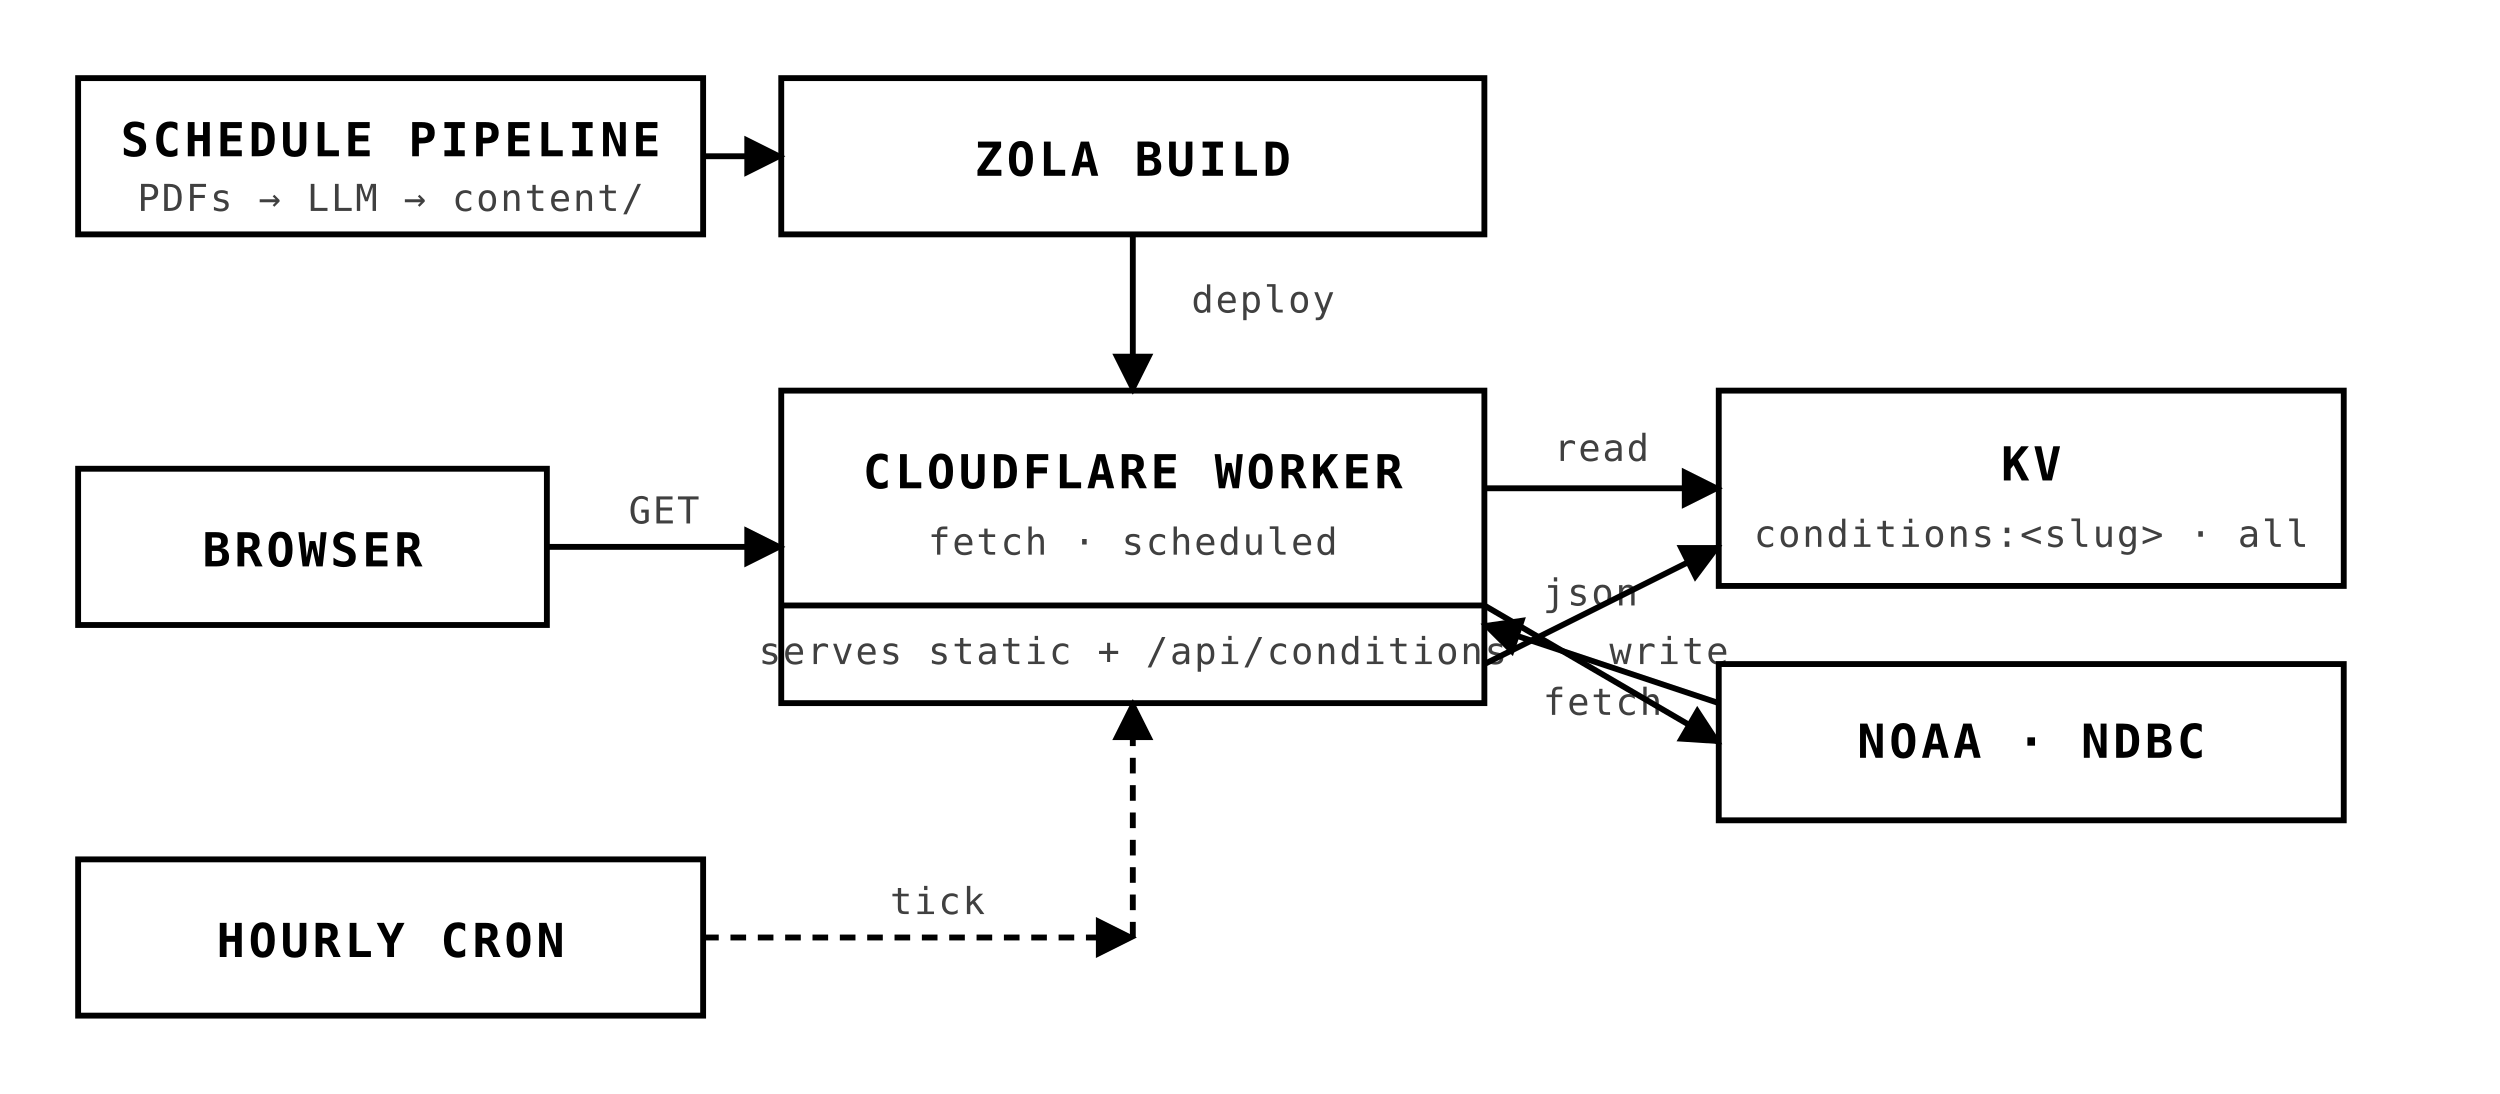
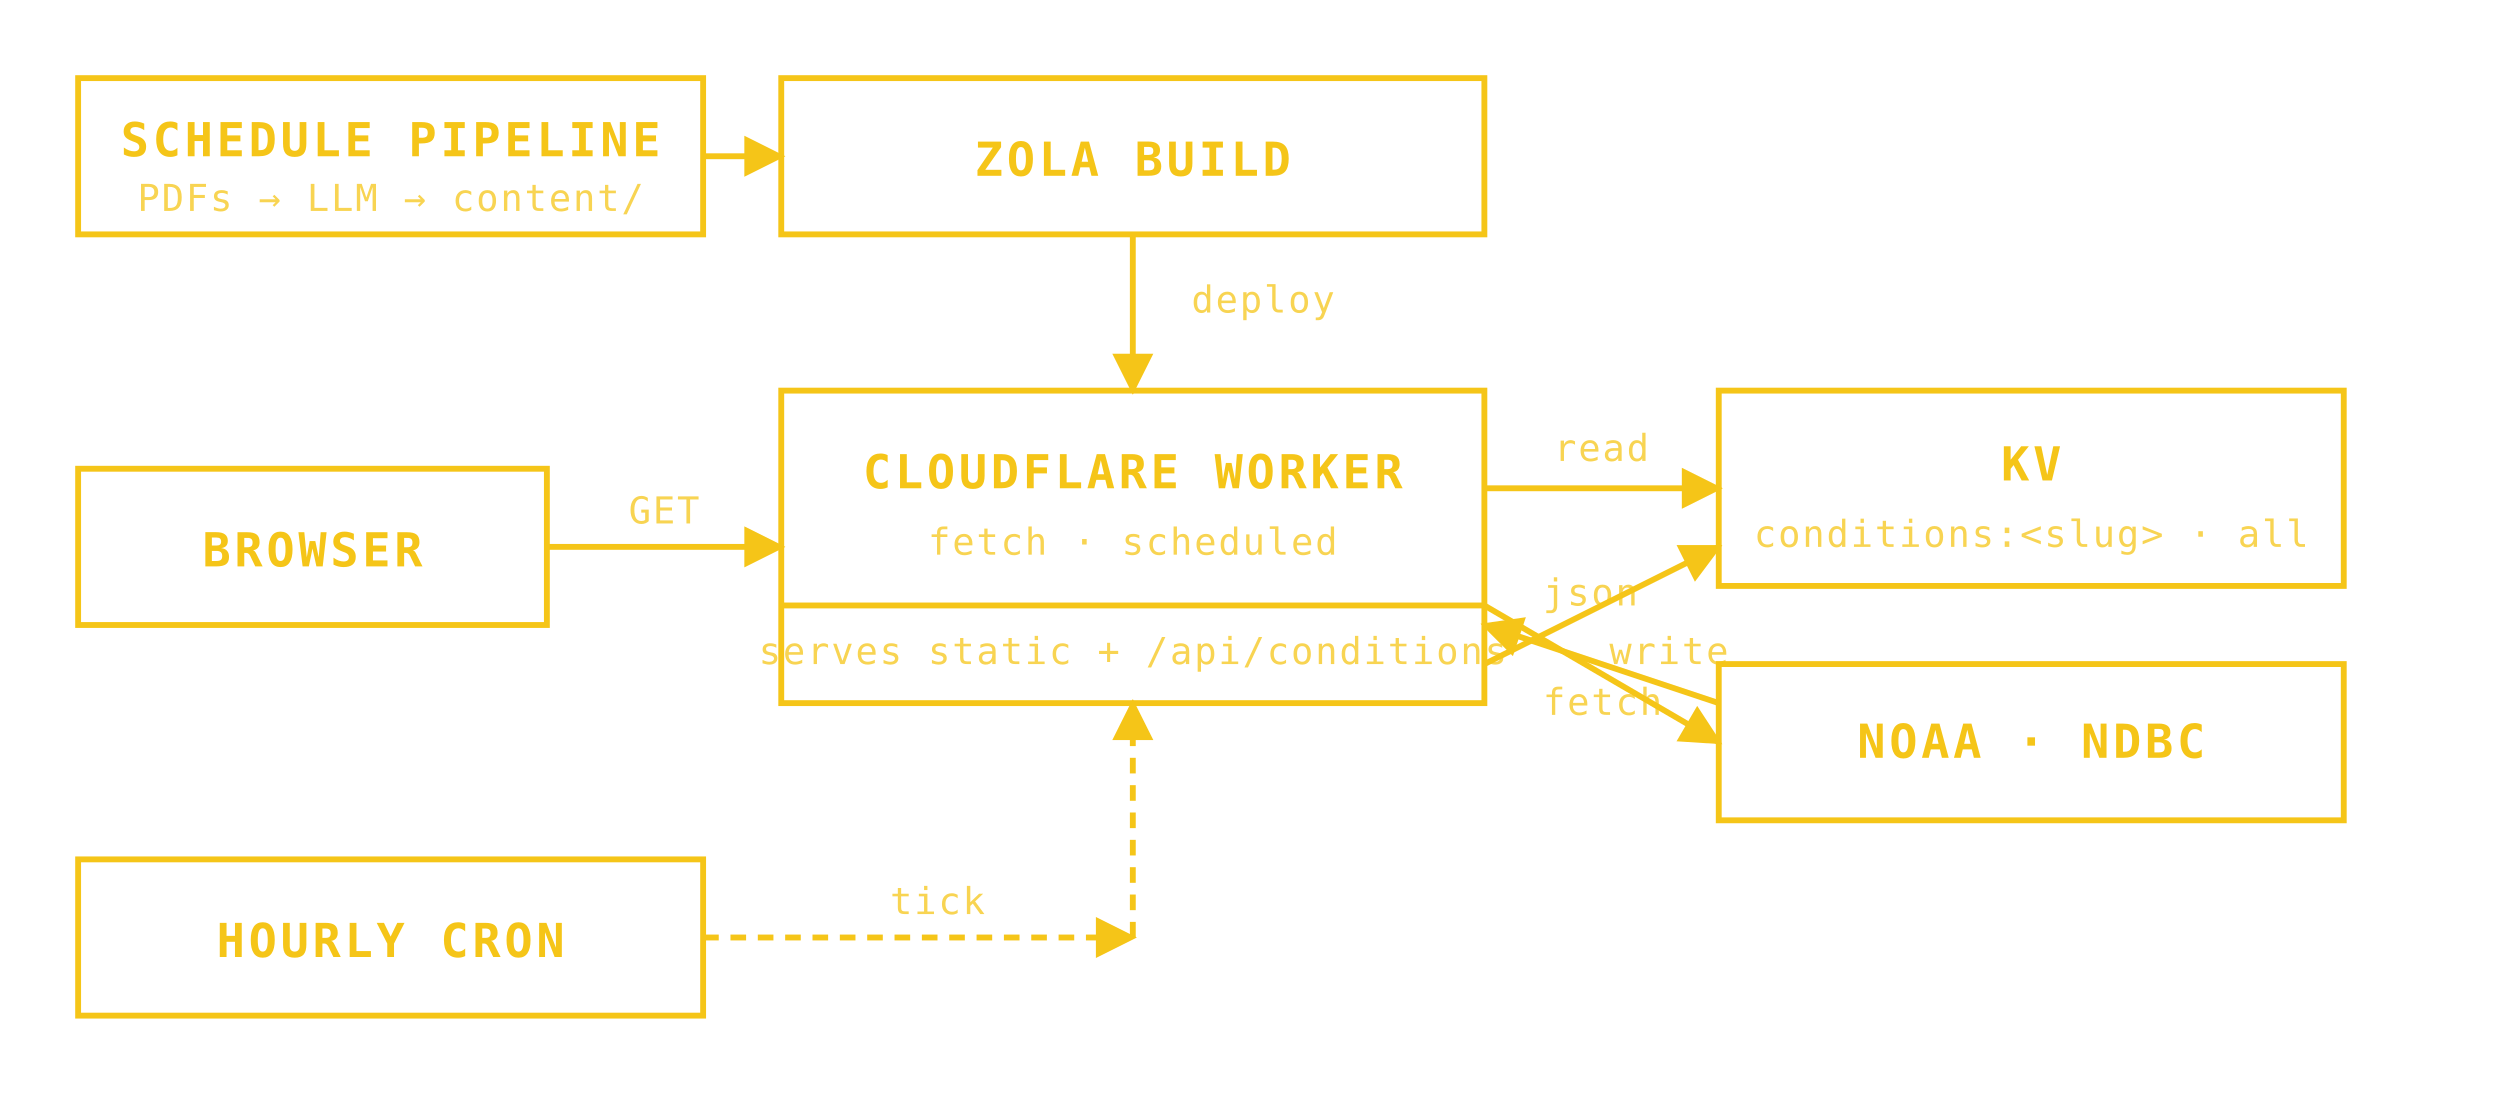
<svg xmlns="http://www.w3.org/2000/svg" viewBox="0 0 640 280" role="img" aria-labelledby="overview-title overview-desc">
  <style>
-     .b { fill: none; stroke: currentColor; stroke-width: 1.5; }
-     .t { fill: currentColor; font-family: ui-monospace, "Share Tech Mono", SFMono-Regular, Menlo, Consolas, monospace; font-size: 11px; letter-spacing: 0.05em; }
+     .b { fill: none; stroke: #f5c518; stroke-width: 1.5; }
+     .t { fill: #f5c518; font-family: ui-monospace, "Share Tech Mono", SFMono-Regular, Menlo, Consolas, monospace; font-size: 11px; letter-spacing: 0.05em; }
    .tl { font-size: 12px; font-weight: 700; letter-spacing: 0.08em; }
    .ts { font-size: 9.5px; opacity: 0.75; }
-     .a { fill: none; stroke: currentColor; stroke-width: 1.5; marker-end: url(#arr); }
-     .ad { fill: none; stroke: currentColor; stroke-width: 1.5; stroke-dasharray: 4 3; marker-end: url(#arr); }
+     .a { fill: none; stroke: #f5c518; stroke-width: 1.5; marker-end: url(#arr); }
+     .ad { fill: none; stroke: #f5c518; stroke-width: 1.5; stroke-dasharray: 4 3; marker-end: url(#arr); }
  </style>
  <defs>
    <marker id="arr" viewBox="0 0 10 10" refX="9" refY="5" markerWidth="7" markerHeight="7" orient="auto-start-reverse">
-       <path d="M0,0 L10,5 L0,10 z" fill="currentColor" />
+       <path d="M0,0 L10,5 L0,10 z" fill="#f5c518" />
    </marker>
  </defs>
  <rect class="b" x="20" y="120" width="120" height="40" />
  <text class="t tl" x="80" y="145" text-anchor="middle">BROWSER</text>
  <rect class="b" x="200" y="100" width="180" height="80" />
  <text class="t tl" x="290" y="125" text-anchor="middle">CLOUDFLARE WORKER</text>
  <text class="t ts" x="290" y="142" text-anchor="middle">fetch · scheduled</text>
  <line class="b" x1="200" y1="155" x2="380" y2="155" />
  <text class="t ts" x="290" y="170" text-anchor="middle">serves static + /api/conditions</text>
  <rect class="b" x="440" y="100" width="160" height="50" />
  <text class="t tl" x="520" y="123" text-anchor="middle">KV</text>
  <text class="t ts" x="520" y="140" text-anchor="middle">conditions:&lt;slug&gt; · all</text>
  <rect class="b" x="440" y="170" width="160" height="40" />
  <text class="t tl" x="520" y="194" text-anchor="middle">NOAA · NDBC</text>
  <rect class="b" x="200" y="20" width="180" height="40" />
  <text class="t tl" x="290" y="45" text-anchor="middle">ZOLA BUILD</text>
  <rect class="b" x="20" y="20" width="160" height="40" />
  <text class="t tl" x="100" y="40" text-anchor="middle">SCHEDULE PIPELINE</text>
  <text class="t ts" x="100" y="54" text-anchor="middle">PDFs → LLM → content/</text>
  <rect class="b" x="20" y="220" width="160" height="40" />
  <text class="t tl" x="100" y="245" text-anchor="middle">HOURLY CRON</text>
  <line class="a" x1="140" y1="140" x2="200" y2="140" />
  <text class="t ts" x="170" y="134" text-anchor="middle">GET</text>
  <line class="a" x1="380" y1="125" x2="440" y2="125" />
  <text class="t ts" x="410" y="118" text-anchor="middle">read</text>
  <line class="ad" x1="180" y1="240" x2="290" y2="240" />
  <line class="ad" x1="290" y1="240" x2="290" y2="180" />
  <text class="t ts" x="240" y="234" text-anchor="middle">tick</text>
  <line class="a" x1="380" y1="155" x2="440" y2="190" />
  <text class="t ts" x="395" y="183">fetch</text>
  <line class="a" x1="440" y1="180" x2="380" y2="160" />
  <text class="t ts" x="395" y="155">json</text>
  <line class="a" x1="380" y1="170" x2="440" y2="140" />
  <text class="t ts" x="412" y="170">write</text>
  <line class="a" x1="180" y1="40" x2="200" y2="40" />
  <line class="a" x1="290" y1="60" x2="290" y2="100" />
  <text class="t ts" x="305" y="80" text-anchor="start">deploy</text>
</svg>
